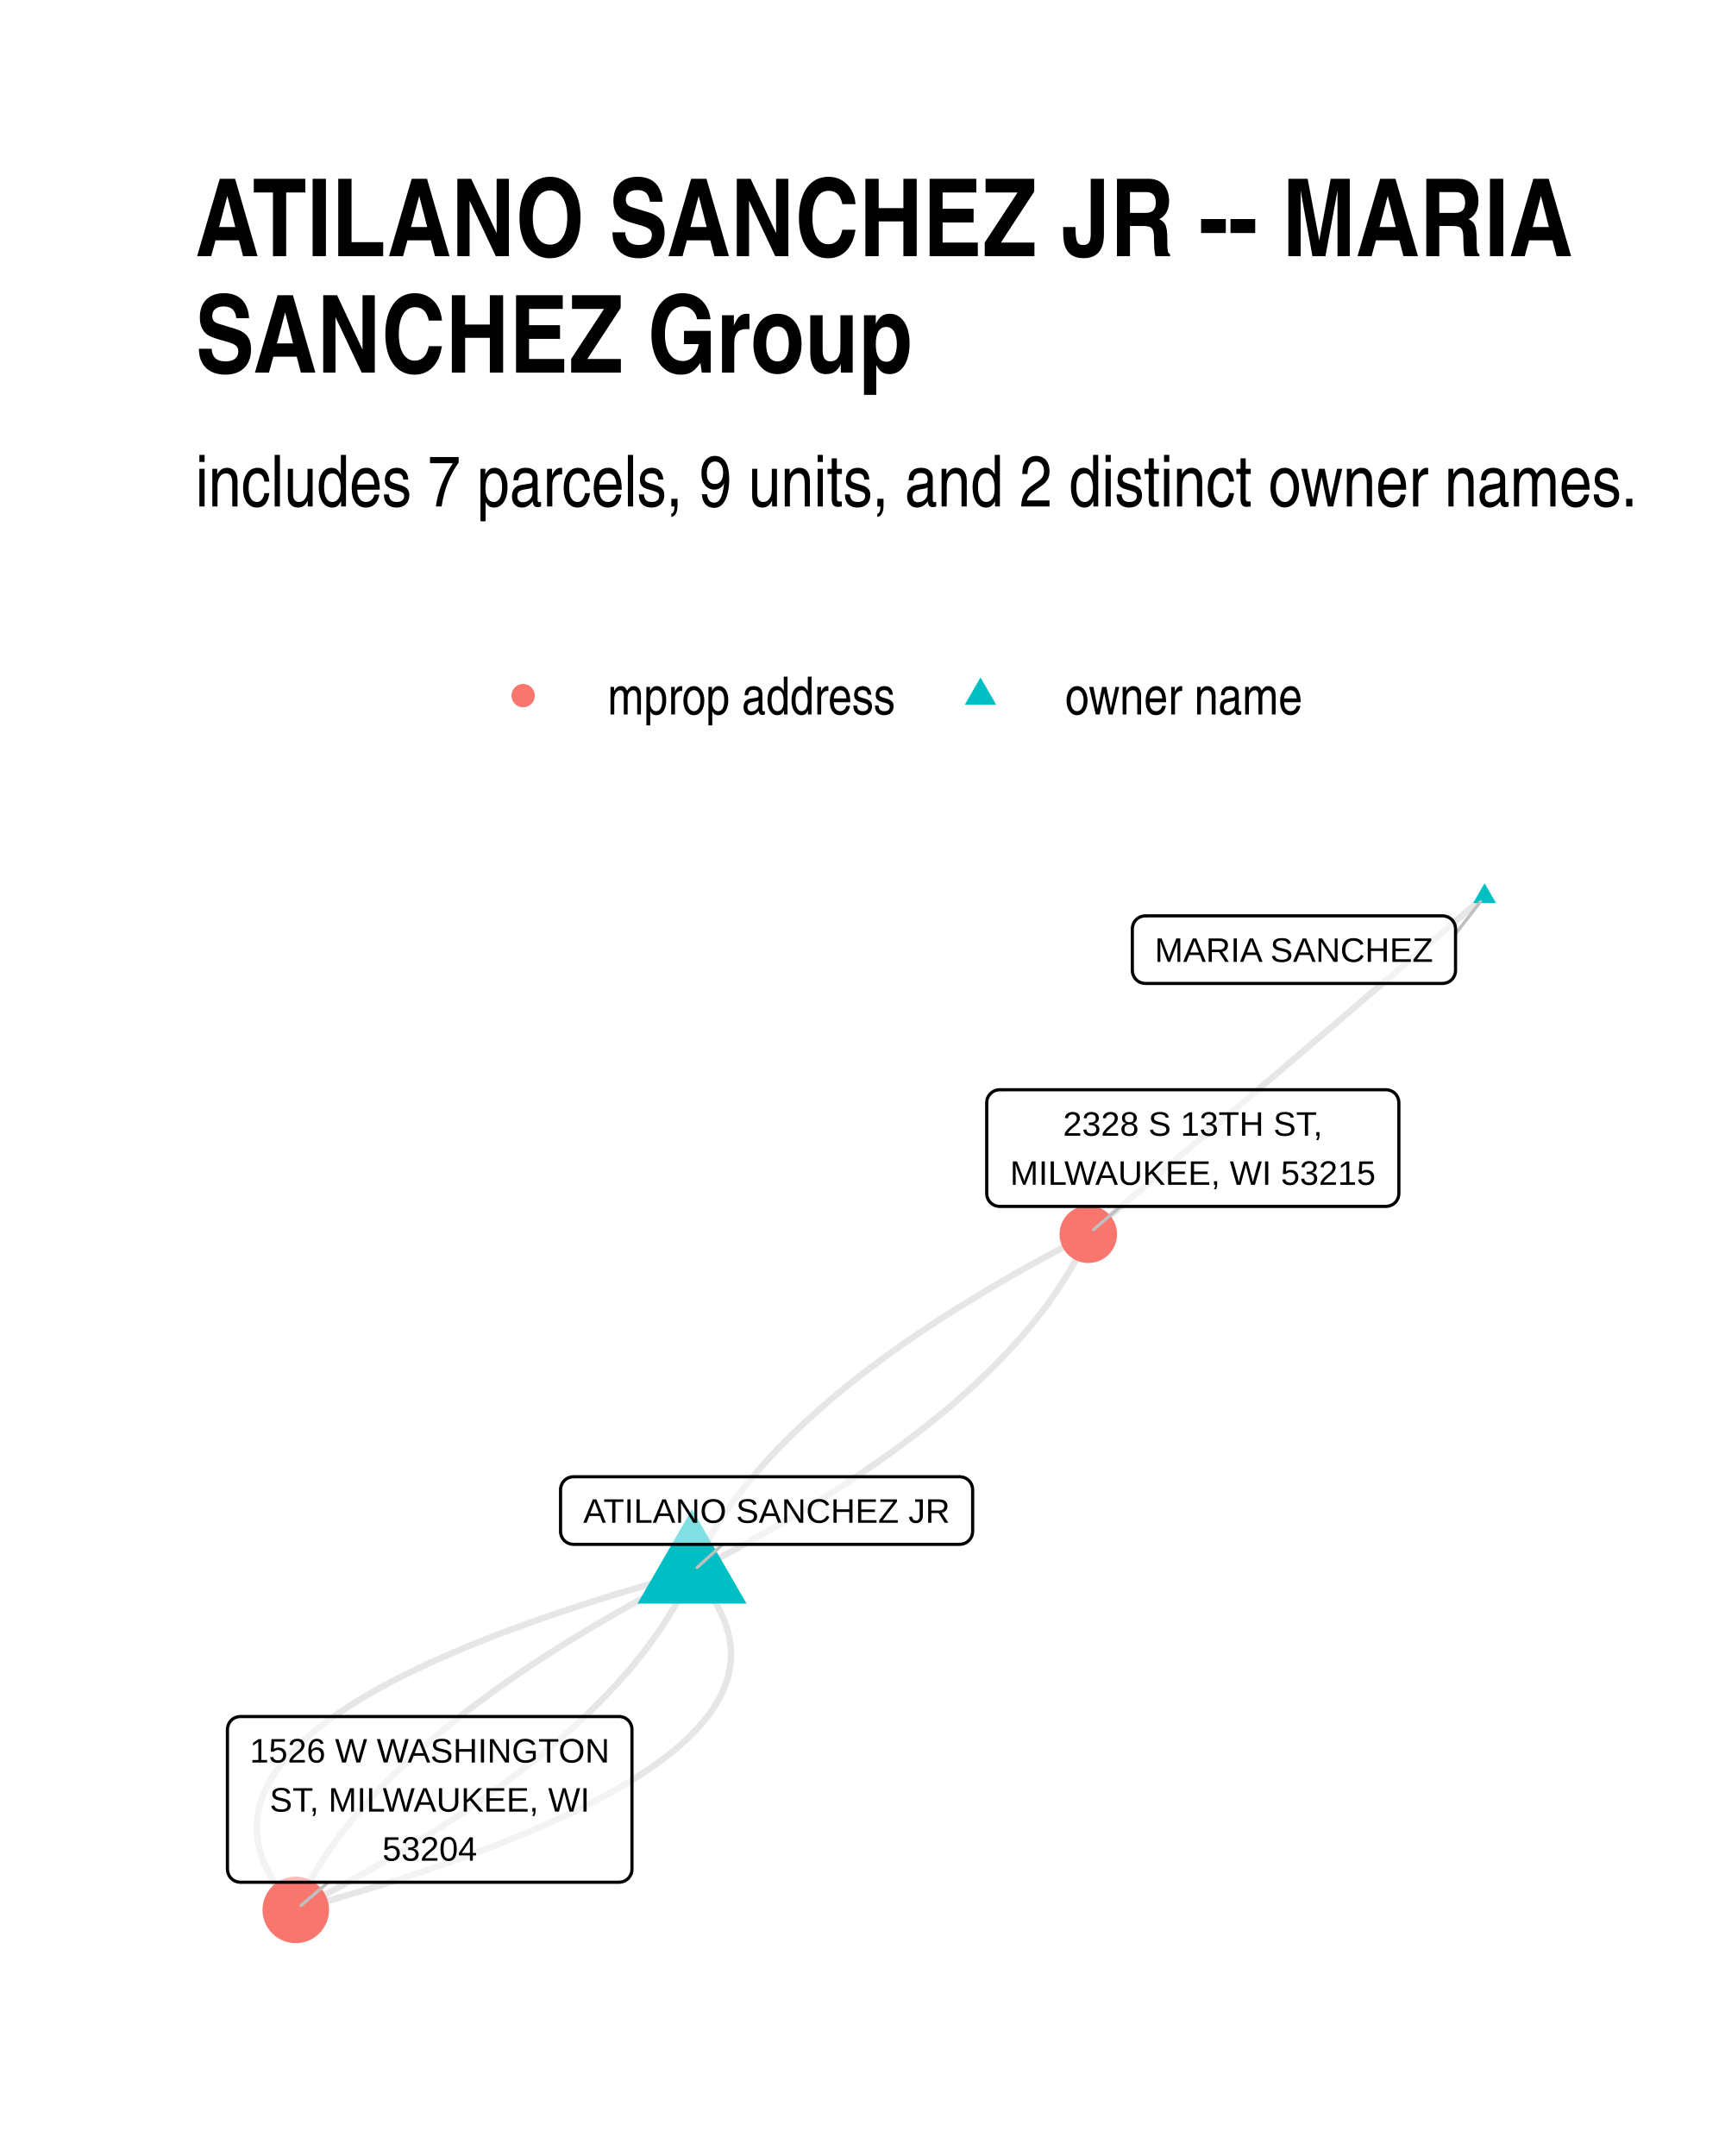
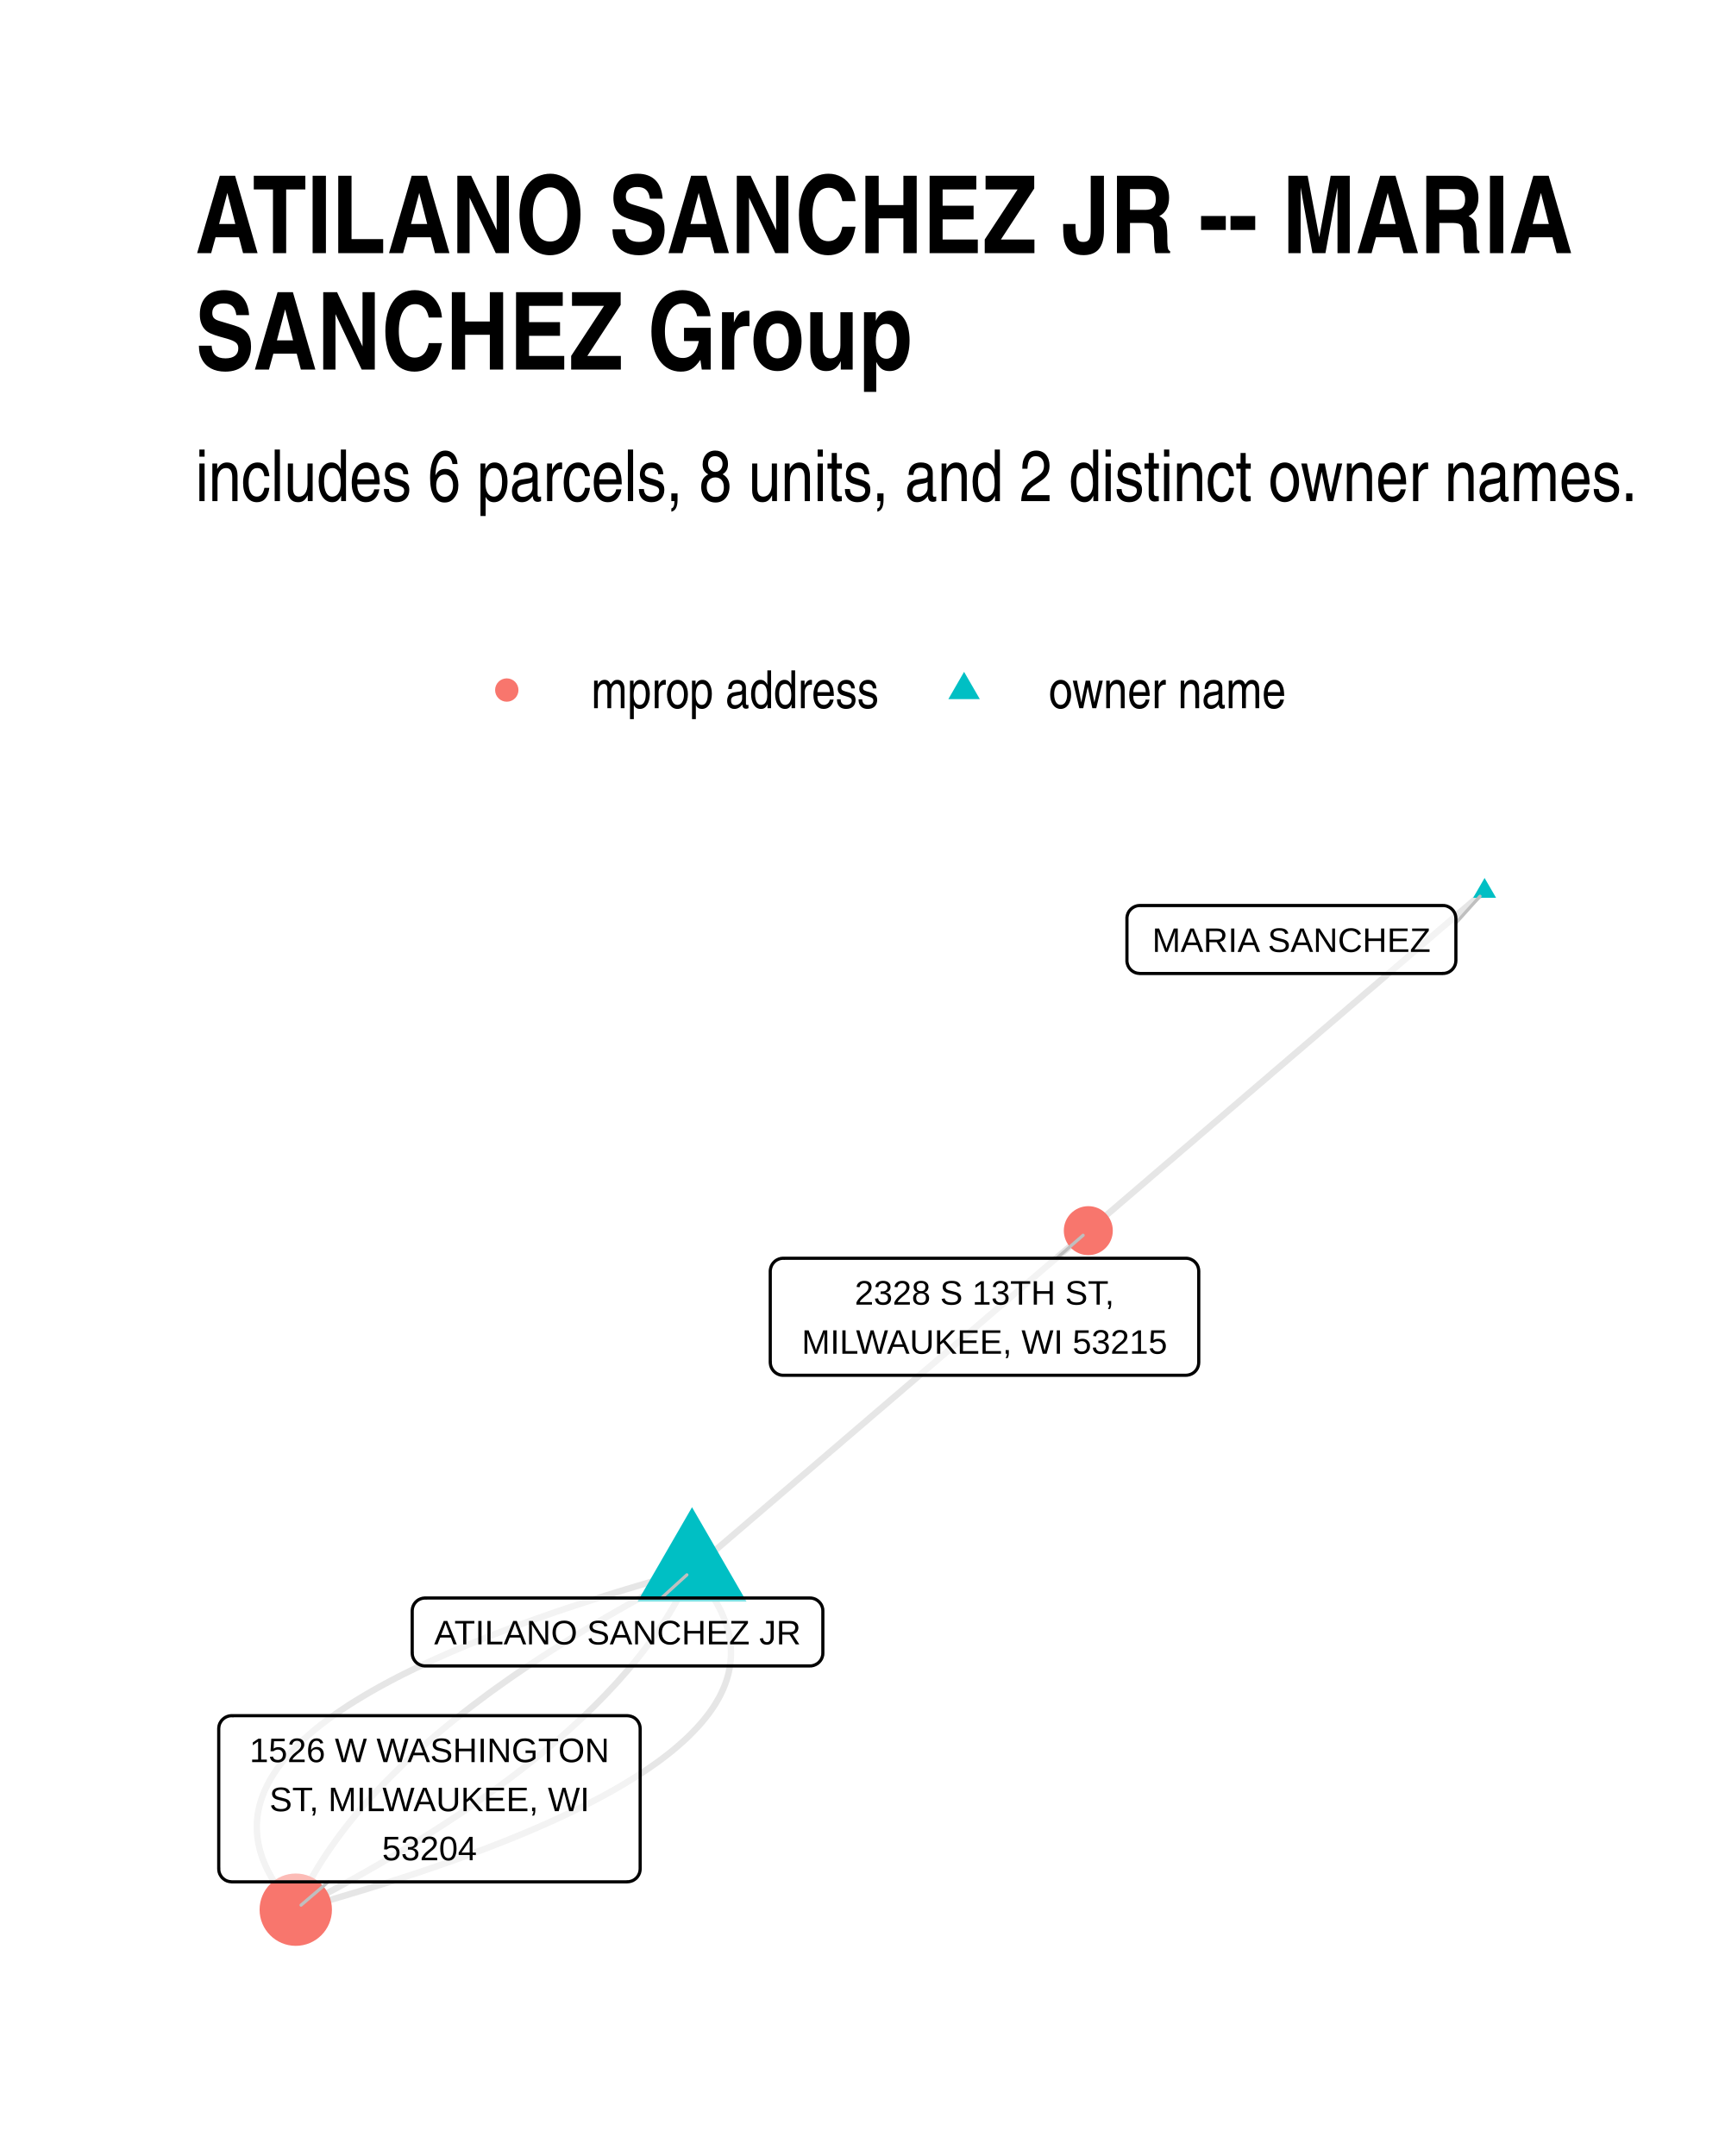
<svg xmlns="http://www.w3.org/2000/svg" width="384" height="480" class="svglite" viewBox="0 0 288 360">
  <defs>
-     <style>.svglite line,.svglite polyline,.svglite polygon,.svglite path,.svglite circle{fill:none;stroke:#000000;stroke-linecap:round;stroke-linejoin:round;stroke-miterlimit:10.00}</style>
+     <style>.svglite line,.svglite polyline,.svglite polygon,.svglite path,.svglite circle{fill:none;stroke:#000000;stroke-linecap:round;stroke-linejoin:round;stroke-miterlimit:10.00}.svglite text{white-space:pre}</style>
  </defs>
  <rect width="100%" height="100%" style="stroke-linecap:round;stroke-linejoin:round;stroke-miterlimit:10.00;stroke:none;fill:#FFFFFF" />
  <defs>
    <clipPath id="cpMC4wMHwyODguMDB8MC4wMHwzNjAuMDA=">
      <path d="M0 0h288v360H0z" />
    </clipPath>
  </defs>
  <g clip-path="url(#cpMC4wMHwyODguMDB8MC4wMHwzNjAuMDA=)">
    <path d="M0 0h288v360H0z" style="stroke-width:1.07;stroke:none;fill:#FFFFFF" />
  </g>
  <defs>
-     <clipPath id="cpMzIuNjN8MjU4LjExfDE0MS4yMnwzMjcuMzc=">
-       <path d="M32.63 141.22h225.48v186.15H32.63z" />
+     <clipPath id="cpMzIuNjN8MjU4LjExfDE0MC4zMHwzMjcuMzc=">
+       <path d="M32.63 140.3h225.48v187.07H32.63z" />
    </clipPath>
  </defs>
-   <g clip-path="url(#cpMzIuNjN8MjU4LjExfDE0MS4yMnwzMjcuMzc=)">
-     <path d="m115.54 262.5-1.9.53-1.87.53-1.84.53-1.82.53-1.79.53-1.77.53-1.75.53-1.72.53-1.69.54-1.67.53-1.64.54-1.62.53-1.6.54-1.57.54-1.54.54-1.52.54-1.49.54-1.47.54-1.45.54-1.42.55-1.39.54-1.37.55-1.34.54-1.32.55-1.3.55-1.27.55-1.24.55-1.22.55-1.19.55-1.17.55-1.14.56-1.12.55-1.1.55-1.07.56-1.04.56-1.02.55-.99.56-.97.56-.94.56-.92.56-.9.57-.86.56-.85.56-.82.57-.79.56-.77.57-.74.57-.72.56-.69.57-.67.57-.64.57-.62.57-.6.58-.56.57-.55.57-.52.58-.49.57-.47.58-.44.58-.42.58-.39.58-.37.58-.34.58-.32.58-.29.58-.27.59-.24.58-.22.59-.19.58-.17.59-.14.59-.12.59-.1.59-.06.59-.05.59-.01.59v.6l.04.59.05.6.09.59.1.6.14.6.15.59.19.6.2.6.24.61.25.6.29.6.31.6.33.61.36.6.38.61.41.61.43.61.46.61.48.61.51.61.53.61.56.61m66.16-56.41 1.08-.55 1.06-.56 1.06-.55 1.06-.56 1.04-.56 1.04-.55 1.02-.56 1.02-.56 1.01-.56 1-.56 1-.55.98-.56.98-.56.97-.56.96-.56.95-.56.94-.56.94-.56.93-.56.91-.56.92-.56.9-.57.89-.56.89-.56.87-.56.87-.57.86-.56.85-.56.85-.57.83-.56.83-.56.82-.57.81-.56.8-.57.79-.56.79-.57.77-.57.77-.56.76-.57.75-.57.75-.56.73-.57.73-.57.72-.57.71-.56.7-.57.69-.57.69-.57.67-.57.67-.57.66-.57.65-.57.65-.57.63-.57.63-.57.62-.57.61-.58.6-.57.59-.57.59-.57.57-.58.57-.57.56-.57.55-.58.55-.57.53-.58.53-.57.52-.58.51-.57.5-.58.49-.57.49-.58.47-.58.47-.57.46-.58.45-.58.44-.57.44-.58.43-.58.41-.58.41-.58.4-.58.4-.58.38-.58.38-.58.37-.58.36-.58.35-.58.34-.58.34-.58.32-.58.32-.58.31-.59.3-.58.29-.58.29-.58.27-.59.27-.58.26-.59" style="stroke-width:1.07;stroke:#000000;stroke-opacity:0.10;stroke-linecap:butt" />
-     <path d="m115.54 262.5-1.08.56-1.07.55-1.06.56-1.05.56-1.04.55-1.04.56-1.03.56-1.01.55-1.01.56-1.01.56-.99.56-.99.56-.97.56-.97.56-.96.56-.95.56-.95.56-.93.56-.93.56-.92.56-.91.56-.9.56-.89.56-.89.57-.87.56-.87.56-.86.56-.86.57-.84.56-.83.56-.83.57-.82.56-.81.57-.8.56-.79.57-.79.56-.78.57-.76.57-.76.56-.76.57-.74.57-.73.57-.73.56-.72.57-.71.57-.7.57-.69.57-.69.57-.68.57-.66.57-.66.57-.66.57-.64.57-.63.57-.63.57-.62.57-.61.57-.6.57-.59.58-.59.57-.57.57-.57.58-.56.57-.55.57-.55.58-.53.57-.53.58-.52.57-.51.58-.5.57-.49.58-.49.57-.47.58-.47.58-.46.57-.45.58-.44.58-.44.58-.43.58-.41.57-.41.58-.4.58-.4.58-.38.58-.38.58-.37.58-.36.58-.35.58-.34.58-.34.59-.32.58-.32.58-.31.58-.3.58-.29.59-.29.58-.27.58-.27.59-.26.58m66.16-56.41.26-.58.27-.59.27-.58.29-.58.29-.58.3-.59.31-.58.32-.58.33-.58.33-.58.34-.59.35-.58.36-.58.37-.58.38-.58.38-.58.4-.58.4-.58.41-.57.41-.58.43-.58.44-.58.44-.58.45-.57.46-.58.47-.58.47-.57.49-.58.49-.58.5-.57.51-.58.52-.57.53-.58.53-.57.55-.58.55-.57.56-.57.57-.58.57-.57.59-.57.59-.57.6-.58.61-.57.62-.57.63-.57.63-.57.65-.57.65-.57.66-.57.67-.57.67-.57.69-.57.69-.57.7-.57.71-.57.72-.57.73-.56.73-.57.75-.57.75-.56.76-.57.77-.57.77-.56.79-.57.79-.56.8-.57.81-.56.82-.57.83-.56.83-.57.85-.56.85-.56.86-.57.87-.56.87-.56.89-.57.89-.56.91-.56.91-.56.91-.56.93-.56.94-.56.94-.56.95-.56.96-.56.97-.56.98-.56.98-.56 1-.56 1-.56 1.01-.55 1.02-.56 1.02-.56 1.04-.56 1.04-.55 1.06-.56 1.06-.55 1.06-.56 1.08-.56m-66.16 56.41-.26.59-.27.58-.27.58-.29.59-.29.58-.3.58-.31.58-.32.59-.33.58-.33.58-.35.58-.35.58-.36.58-.36.58-.38.58-.38.58-.4.58-.4.58-.41.58-.42.58-.42.58-.44.57-.44.58-.45.58-.46.58-.47.57-.48.58-.48.58-.49.57-.51.58-.51.57-.51.58-.53.57-.54.58-.54.57-.55.57-.56.58-.57.57-.57.57-.59.58-.59.57-.6.57-.61.57-.62.58-.63.57-.63.57-.65.57-.65.57-.66.57-.67.57-.67.57-.69.57-.69.57-.7.56-.71.57-.72.57-.73.57-.73.57-.75.56-.75.57-.76.57-.77.56-.77.57-.79.56-.79.57-.8.57-.81.56-.82.56-.83.57-.83.56-.85.57-.85.56-.86.56-.87.57-.88.56-.88.56-.89.56-.91.56-.91.57-.91.56-.93.56-.94.56-.94.56-.95.56-.96.56-.97.56-.98.56-.98.55-1 .56-1 .56-1.01.56-1.02.56-1.02.55-1.04.56-1.04.56-1.06.55-1.06.56-1.06.56-1.08.55m198.48-169.22-.67.57-.66.57-.67.56-.67.57-.67.57-.67.57-.67.57-.66.57-.67.57-.67.57-.67.57-.67.57-.67.57-.66.57-.67.57-.67.57-.67.57-.67.57-.66.57-.67.57-.67.57-.67.57-.67.57-.67.57-.66.57-.67.57-.67.57-.67.57-.67.57-.67.57-.66.57-.67.57-.67.57-.67.57-.67.57-.67.57-.66.57-.67.57-.67.57-.67.57-.67.57-.67.57-.66.57-.67.57-.67.57-.67.57-.67.57-.67.57-.66.56-.67.57-.67.57-.67.57-.67.57-.67.57-.66.57-.67.57-.67.57-.67.57-.67.57-.66.57-.67.57-.67.57-.67.57-.67.57-.67.57-.66.57-.67.57-.67.57-.67.57-.67.57-.67.57-.66.57-.67.57-.67.57-.67.57-.67.57-.67.57-.66.57-.67.57-.67.57-.67.57-.67.57-.67.57-.66.57-.67.57-.67.57-.67.57-.67.57-.67.57-.66.57-.67.57-.67.57-.67.57-.67.57-.67.56-.66.57-.67.57-.67.57-.67.57" style="stroke-width:1.07;stroke:#000000;stroke-opacity:0.10;stroke-linecap:butt" />
-     <path d="m115.54 262.5.56.62.53.61.51.61.48.61.46.61.43.6.41.61.38.61.36.6.33.61.31.6.28.61.26.6.23.6.21.6.18.6.16.6.13.6.11.59.08.6.06.59.03.6.01.59-.02.59-.04.59-.07.6-.09.59-.12.58-.14.59-.17.59-.19.59-.22.58-.24.59-.27.58-.29.58-.32.59-.34.58-.37.58-.39.58-.42.57-.45.58-.46.58-.5.57-.52.58-.54.57-.57.58-.59.57-.62.57-.64.57-.67.57-.69.57-.72.57-.74.57-.77.56-.8.57-.81.56-.85.57-.87.56-.89.56-.92.56-.94.56-.97.56-.99.56-1.02.56-1.05.55-1.07.56-1.09.55-1.12.56-1.14.55-1.17.55-1.19.56-1.22.55-1.25.55-1.27.54-1.29.55-1.32.55-1.34.55-1.37.54-1.4.55-1.41.54-1.45.54-1.47.54-1.49.54-1.52.54-1.55.54-1.56.54-1.6.54-1.62.54-1.64.53-1.67.54-1.7.53-1.72.53-1.74.54-1.77.53-1.79.53-1.82.53-1.85.53-1.87.52-1.89.53" style="stroke-width:1.07;stroke:#000000;stroke-opacity:0.10;stroke-linecap:butt" />
-     <path d="m115.54 252 9.1 15.76h-18.2zm132.32-104.52 1.92 3.31h-3.83z" style="stroke-width:0.71;stroke:none;fill:#00BFC4" />
-     <circle cx="49.38" cy="318.91" r="5.55" style="stroke-width:0.71;stroke:none;fill:#F8766D" />
-     <circle cx="181.7" cy="206.09" r="4.8" style="stroke-width:0.71;stroke:none;fill:#F8766D" />
-     <path d="m120.66 257.87-4.27 3.86m126.62-105.82 4.16-5.34M54.81 314.29l-4.55 3.87m136.81-116.72-4.49 3.89" style="stroke-width:0.53;stroke:#BFBFBF" />
-     <path d="M95.75 257.87h64.48l-.09-.01.35-.01.34-.07.33-.12.3-.18.27-.22.23-.26.18-.29.14-.32.08-.34.03-.34h0v-6.97h0l-.03-.34-.08-.34-.14-.32-.18-.29-.23-.26-.27-.22-.3-.18-.33-.12-.34-.07-.26-.02H95.75l.26.02-.35-.02-.34.05-.34.09-.31.15-.29.2-.25.24-.21.28-.16.31-.11.33-.06.34v7.14-.18.35l.06.34.11.33.16.31.21.28.25.24.29.2.31.15.34.09.34.04z" style="stroke-width:0.53;fill:#FFFFFF;fill-opacity:0.50" />
-     <text x="127.99" y="254.27" lengthAdjust="spacingAndGlyphs" style="font-size:5.69px;font-family:Arial" text-anchor="middle" textLength="61.6">ATILANO SANCHEZ JR</text>
-     <path d="M191.21 164.21h49.64-.09l.35-.02.34-.07.33-.12.3-.18.27-.21.23-.27.18-.29.14-.32.08-.34.03-.34h0v-6.97h0l-.03-.34-.08-.34-.14-.32-.18-.29-.23-.26-.27-.22-.3-.18-.33-.12-.34-.07-.26-.02h-49.64l.26.02-.34-.01-.35.04-.33.1-.32.14-.28.2-.25.24-.21.28-.16.31-.11.33-.06.34-.01.17v6.97l.01-.18v.35l.06.34.11.33.16.31.21.28.25.24.28.2.32.15.33.09.35.05z" style="stroke-width:0.53;fill:#FFFFFF;fill-opacity:0.50" />
-     <text x="216.03" y="160.61" lengthAdjust="spacingAndGlyphs" style="font-size:5.69px;font-family:Arial" text-anchor="middle" textLength="46.76">MARIA SANCHEZ</text>
-     <path d="M40.13 314.29h63.22l-.09-.01.35-.01.34-.07.33-.12.3-.18.27-.22.23-.26.18-.29.14-.32.08-.34.03-.34h0v-23.35h0l-.03-.35-.08-.34-.14-.32-.18-.29-.23-.26-.27-.22-.3-.18-.33-.12-.34-.07-.26-.01H40.13l.27.01-.35-.01-.35.04-.33.1-.32.14-.28.2-.25.24-.21.28-.16.31-.11.33-.06.34-.01.18v23.35l.01-.18v.35l.06.34.11.33.16.31.21.28.25.24.28.2.32.15.33.09.35.04z" style="stroke-width:0.53;fill:#FFFFFF;fill-opacity:0.50" />
-     <text x="71.74" y="294.3" lengthAdjust="spacingAndGlyphs" style="font-size:5.69px;font-family:Arial" text-anchor="middle" textLength="60.34">1526 W WASHINGTON</text>
-     <text x="71.74" y="302.49" lengthAdjust="spacingAndGlyphs" style="font-size:5.69px;font-family:Arial" text-anchor="middle" textLength="54.66">ST, MILWAUKEE, WI</text>
-     <text x="71.74" y="310.69" lengthAdjust="spacingAndGlyphs" style="font-size:5.69px;font-family:Arial" text-anchor="middle" textLength="15.8">53204</text>
-     <path d="M166.9 201.44h64.49-.09l.35-.02.34-.07.33-.12.3-.17.27-.22.23-.26.18-.3.14-.32.08-.34.03-.34h0v-15.16h0l-.03-.35-.08-.33-.14-.32-.18-.3-.23-.26-.27-.22-.3-.17-.33-.12-.34-.07-.26-.02H166.9l.26.02-.35-.02-.34.05-.34.09-.31.15-.29.2-.25.24-.21.28-.16.3-.11.33-.05.35-.01.17v15.16l.01-.18v.35l.05.35.11.32.16.31.21.28.25.24.29.2.31.15.34.09.34.05z" style="stroke-width:0.53;fill:#FFFFFF;fill-opacity:0.50" />
-     <text x="199.15" y="189.64" lengthAdjust="spacingAndGlyphs" style="font-size:5.69px;font-family:Arial" text-anchor="middle" textLength="43.92">2328 S 13TH ST,</text>
-     <text x="199.15" y="197.84" lengthAdjust="spacingAndGlyphs" style="font-size:5.69px;font-family:Arial" text-anchor="middle" textLength="61.61">MILWAUKEE, WI 53215</text>
+   <g clip-path="url(#cpMzIuNjN8MjU4LjExfDE0MC4zMHwzMjcuMzc=)">
+     <path d="m115.54 262.18-1.9.53-1.87.53-1.84.53-1.82.54-1.79.53-1.77.53-1.75.54-1.72.53-1.69.54-1.67.54-1.64.54-1.62.53-1.6.54-1.57.55-1.54.54-1.52.54-1.49.54-1.47.55-1.45.54-1.42.55-1.39.55-1.37.55-1.34.54-1.32.55-1.3.55-1.27.56-1.24.55-1.22.55-1.19.56-1.17.55-1.14.56-1.12.55-1.1.56-1.07.56-1.04.56-1.02.56-.99.56-.97.56-.94.57-.92.56-.9.56-.86.57-.85.57-.82.56-.79.57-.77.57-.74.57-.72.57-.69.57-.67.58-.64.57-.62.57-.6.58-.56.58-.55.57-.52.58-.49.58-.47.58-.44.58-.42.58-.39.58-.37.59-.34.58-.32.59-.29.58-.27.59-.24.59-.22.58-.19.59-.17.59-.14.59-.12.6-.1.59-.06.59-.05.6-.01.59v.6l.04.6.05.59.09.6.1.6.14.6.15.6.19.61.2.6.24.6.25.61.29.61.31.6.33.61.36.61.38.61.41.61.43.61.46.61.48.62.51.61.53.61.56.62m66.16-56.69.67-.57.67-.57.66-.58.67-.57.67-.57.67-.57.67-.58.67-.57.66-.57.67-.57.67-.58.67-.57.67-.57.67-.58.66-.57.67-.57.67-.57.67-.58.67-.57.66-.57.67-.57.67-.58.67-.57.67-.57.67-.57.66-.58.67-.57.67-.57.67-.57.67-.58.67-.57.66-.57.67-.57.67-.58.67-.57.67-.57.67-.57.66-.58.67-.57.67-.57.67-.58.67-.57.67-.57.66-.57.67-.58.67-.57.67-.57.67-.57.67-.58.66-.57.67-.57.67-.57.67-.58.67-.57.67-.57.66-.57.67-.58.67-.57.67-.57.67-.57.67-.58.66-.57.67-.57.67-.58.67-.57.67-.57.67-.57.66-.58.67-.57.67-.57.67-.57.67-.58.67-.57.66-.57.67-.57.67-.58.67-.57.67-.57.67-.57.66-.58.67-.57.67-.57.67-.57.67-.58.67-.57.66-.57.67-.58.67-.57.67-.57.67-.57.67-.58.66-.57.67-.57.67-.57.67-.58.67-.57.66-.57.67-.57.67-.58" style="stroke-width:1.07;stroke:#000000;stroke-opacity:0.10;stroke-linecap:butt" />
+     <path d="m115.54 262.18-1.08.56-1.07.56-1.06.56-1.05.56-1.04.56-1.04.56-1.03.56-1.01.56-1.01.56-1.01.56-.99.56-.99.56-.97.56-.97.56-.96.57-.95.56-.95.56-.93.57-.93.56-.92.56-.91.57-.9.56-.89.57-.89.56-.87.57-.87.56-.86.57-.86.56-.84.57-.83.57-.83.56-.82.57-.81.57-.8.57-.79.56-.79.57-.78.57-.76.57-.76.57-.76.57-.74.57-.73.57-.73.57-.72.57-.71.57-.7.57-.69.58-.69.57-.68.57-.66.57-.66.58-.66.57-.64.57-.63.58-.63.57-.62.58-.61.57-.6.57-.59.58-.59.58-.57.57-.57.58-.56.57-.55.58-.55.58-.53.57-.53.58-.52.58-.51.58-.5.58-.49.58-.49.57-.47.58-.47.58-.46.58-.45.58-.44.58-.44.58-.43.59-.41.58-.41.58-.4.58-.4.58-.38.59-.38.58-.37.58-.36.59-.35.58-.34.58-.34.59-.32.58-.32.59-.31.58-.3.59-.29.58-.29.59-.27.59-.27.58-.26.59m66.16-56.69-.26.59-.27.58-.27.59-.29.59-.29.58-.3.59-.31.58-.32.59-.33.58-.33.59-.35.58-.35.59-.36.58-.36.58-.38.58-.38.59-.4.58-.4.58-.41.58-.42.58-.42.59-.44.58-.44.58-.45.58-.46.58-.47.58-.48.58-.48.58-.49.57-.51.58-.51.58-.51.58-.53.58-.54.57-.54.58-.55.58-.56.57-.57.58-.57.58-.59.57-.59.58-.6.57-.61.58-.62.57-.63.57-.63.58-.65.57-.65.57-.66.58-.67.57-.67.57-.69.57-.69.58-.7.57-.71.57-.72.57-.73.57-.73.57-.75.57-.75.57-.76.57-.77.57-.77.57-.79.57-.79.56-.8.57-.81.57-.82.57-.83.56-.83.57-.85.57-.85.56-.86.57-.87.56-.88.57-.88.56-.89.57-.91.56-.91.57-.91.56-.93.57-.94.56-.94.56-.95.56-.96.57-.97.56-.98.56-.98.56-1 .56-1 .56-1.01.56-1.02.57-1.02.56-1.04.55-1.04.56-1.06.56-1.06.56-1.06.56-1.08.56m198.48-170.06-.67.57-.66.57-.67.57-.67.58-.67.57-.67.57-.67.57-.66.58-.67.57-.67.57-.67.57-.67.58-.67.57-.66.57-.67.57-.67.58-.67.57-.67.57-.66.58-.67.57-.67.57-.67.57-.67.58-.67.57-.66.57-.67.57-.67.58-.67.57-.67.57-.67.57-.66.58-.67.57-.67.57-.67.57-.67.58-.67.57-.66.57-.67.57-.67.58-.67.57-.67.57-.67.58-.66.57-.67.57-.67.57-.67.58-.67.57-.67.57-.66.57-.67.58-.67.57-.67.57-.67.57-.67.58-.66.57-.67.57-.67.57-.67.58-.67.57-.66.57-.67.57-.67.58-.67.57-.67.57-.67.58-.66.57-.67.57-.67.57-.67.58-.67.57-.67.57-.66.57-.67.58-.67.57-.67.57-.67.57-.67.58-.66.57-.67.57-.67.57-.67.58-.67.57-.67.57-.66.57-.67.58-.67.57-.67.57-.67.58-.67.57-.66.57-.67.57-.67.58-.67.57-.67.57-.67.57-.66.58-.67.57-.67.57-.67.57" style="stroke-width:1.07;stroke:#000000;stroke-opacity:0.10;stroke-linecap:butt" />
+     <path d="m115.54 262.18.56.62.53.61.51.62.48.61.46.61.43.61.41.61.38.61.36.61.33.61.31.6.28.61.26.61.23.6.21.6.18.61.16.6.13.6.11.6.08.6.06.59.03.6.01.6-.02.59-.04.6-.07.59-.09.59-.12.6-.14.59-.17.59-.19.59-.22.59-.24.58-.27.59-.29.59-.32.58-.34.58-.37.59-.39.58-.42.58-.45.58-.46.58-.5.58-.52.58-.54.57-.57.58-.59.58-.62.57-.64.57-.67.58-.69.57-.72.57-.74.57-.77.57-.8.57-.81.56-.85.57-.87.57-.89.56-.92.56-.94.57-.97.56-.99.56-1.02.56-1.05.56-1.07.56-1.09.56-1.12.55-1.14.56-1.17.55-1.19.56-1.22.55-1.25.55-1.27.56-1.29.55-1.32.55-1.34.55-1.37.54-1.4.55-1.41.55-1.45.54-1.47.55-1.49.54-1.52.54-1.55.54-1.56.55-1.6.54-1.62.54-1.64.53-1.67.54-1.7.54-1.72.53-1.74.54-1.77.53-1.79.54-1.82.53-1.85.53-1.87.53-1.89.53" style="stroke-width:1.07;stroke:#000000;stroke-opacity:0.10;stroke-linecap:butt" />
+     <path d="m115.54 251.67 9.1 15.76h-18.2zM247.86 146.6l1.92 3.31h-3.83z" style="stroke-width:0.71;stroke:none;fill:#00BFC4" />
+     <circle cx="49.38" cy="318.87" r="6.04" style="stroke-width:0.71;stroke:none;fill:#F8766D" />
+     <circle cx="181.7" cy="205.49" r="4.09" style="stroke-width:0.71;stroke:none;fill:#F8766D" />
+     <path d="m110.43 266.83 4.25-3.87m128.39-108.83 4.03-4.48M54.82 314.22l-4.56 3.89M176.42 210.1l4.41-3.84" style="stroke-width:0.53;stroke:#BFBFBF" />
+     <path d="M70.98 278.17h64.24-.08l.34-.01.34-.07.33-.13.3-.17.27-.22.23-.26.19-.29.13-.32.09-.34.02-.35h0v-7.02h0l-.02-.35-.09-.34-.13-.32-.19-.29-.23-.26-.27-.22-.3-.18-.33-.12-.34-.07-.26-.01H70.98l.26.01-.35-.01-.34.04-.34.1-.31.14-.29.2-.25.24-.21.28-.16.31-.11.33-.05.34-.01.18v7.02l.01-.17v.35l.05.34.11.33.16.31.21.28.25.24.29.19.31.15.34.1.34.04z" style="stroke-width:0.53;fill:#FFFFFF;fill-opacity:0.50" />
+     <text x="103.1" y="274.57" lengthAdjust="spacingAndGlyphs" style="font-size:5.69px;font-family:&quot;Liberation Sans&quot;" text-anchor="middle" textLength="61.37">ATILANO SANCHEZ JR</text>
+     <path d="M190.31 162.55h50.6l-.09-.01.35-.01.34-.07.32-.12.3-.18.27-.22.23-.26.19-.29.14-.32.08-.34.03-.34h0v-7.03h0l-.03-.35-.08-.33-.14-.32-.19-.3-.23-.26-.27-.22-.3-.17-.32-.13-.34-.07-.26-.01h-50.6l.26.01-.35-.01-.35.04-.33.1-.31.15-.29.2-.25.24-.21.27-.16.31-.11.33-.06.35v7.2-.18.35l.06.34.11.33.16.31.21.28.25.24.29.2.31.15.33.09.35.04z" style="stroke-width:0.53;fill:#FFFFFF;fill-opacity:0.50" />
+     <text x="215.61" y="158.95" lengthAdjust="spacingAndGlyphs" style="font-size:5.69px;font-family:&quot;Liberation Sans&quot;" text-anchor="middle" textLength="47.72">MARIA SANCHEZ</text>
+     <path d="M38.68 314.22h66.04l-.09-.01.35-.01.34-.07.33-.12.3-.18.27-.22.23-.26.18-.29.14-.32.08-.34.03-.34h0v-23.42h0l-.03-.35-.08-.33-.14-.32-.18-.3-.23-.26-.27-.22-.3-.17-.33-.12-.34-.07-.26-.02H38.68l.26.02-.35-.02-.34.04-.33.1-.32.15-.28.2-.26.24-.2.28-.17.3-.11.33-.05.35-.01.17v23.42l.01-.18v.35l.05.34.11.33.17.31.2.28.26.24.28.2.32.15.33.09.34.04z" style="stroke-width:0.53;fill:#FFFFFF;fill-opacity:0.50" />
+     <text x="71.7" y="294.23" lengthAdjust="spacingAndGlyphs" style="font-size:5.69px;font-family:&quot;Liberation Sans&quot;" text-anchor="middle" textLength="63.16">1526 W WASHINGTON</text>
+     <text x="71.7" y="302.42" lengthAdjust="spacingAndGlyphs" style="font-size:5.69px;font-family:&quot;Liberation Sans&quot;" text-anchor="middle" textLength="55.12">ST, MILWAUKEE, WI</text>
+     <text x="71.7" y="310.62" lengthAdjust="spacingAndGlyphs" style="font-size:5.69px;font-family:&quot;Liberation Sans&quot;" text-anchor="middle" textLength="18.11">53204</text>
+     <path d="M130.76 229.64h67.22-.08l.34-.02.34-.07.33-.12.3-.17.27-.22.23-.26.19-.3.13-.32.08-.33.03-.35h0v-15.22h0l-.03-.35-.08-.34-.13-.32-.19-.29-.23-.26-.27-.22-.3-.17-.33-.13-.34-.07-.26-.01h-67.22l.26.01-.34-.01-.35.04-.33.1-.32.15-.28.19-.25.25-.21.27-.16.31-.11.33-.06.34-.01.18v15.22l.01-.17v.34l.06.35.11.33.16.3.21.28.25.24.28.2.32.15.33.1.35.04z" style="stroke-width:0.53;fill:#FFFFFF;fill-opacity:0.50" />
+     <text x="164.37" y="217.84" lengthAdjust="spacingAndGlyphs" style="font-size:5.69px;font-family:&quot;Liberation Sans&quot;" text-anchor="middle" textLength="47.4">2328 S 13TH ST,</text>
+     <text x="164.37" y="226.04" lengthAdjust="spacingAndGlyphs" style="font-size:5.69px;font-family:&quot;Liberation Sans&quot;" text-anchor="middle" textLength="64.34">MILWAUKEE, WI 53215</text>
  </g>
  <g clip-path="url(#cpMC4wMHwyODguMDB8MC4wMHwzNjAuMDA=)">
-     <circle cx="87.34" cy="116.15" r="1.95" style="stroke-width:0.71;stroke:none;fill:#F8766D" />
-     <path d="m163.7 113.11 2.63 4.56h-5.26z" style="stroke-width:0.71;stroke:none;fill:#00BFC4" />
-     <text x="101.46" y="119.3" lengthAdjust="spacingAndGlyphs" style="font-size:8.80px;font-family:Arial Narrow" textLength="48.12">mprop address</text>
-     <text x="177.82" y="119.3" lengthAdjust="spacingAndGlyphs" style="font-size:8.80px;font-family:Arial Narrow" textLength="39.69">owner name</text>
-     <text x="32.63" y="84.56" lengthAdjust="spacingAndGlyphs" style="font-size:12.00px;font-family:Arial Narrow" textLength="241.29">includes 7 parcels, 9 units, and 2 distinct owner names.</text>
-     <text x="32.63" y="42.78" lengthAdjust="spacingAndGlyphs" style="font-size:18.00px;font-weight:bold;font-family:Arial Narrow" textLength="229.3">ATILANO SANCHEZ JR -- MARIA</text>
-     <text x="32.63" y="62.22" lengthAdjust="spacingAndGlyphs" style="font-size:18.00px;font-weight:bold;font-family:Arial Narrow" textLength="119.69">SANCHEZ Group</text>
+     <circle cx="84.61" cy="115.22" r="1.95" style="stroke-width:0.71;stroke:none;fill:#F8766D" />
+     <path d="m160.96 112.18 2.63 4.56h-5.26z" style="stroke-width:0.71;stroke:none;fill:#00BFC4" />
+     <text x="98.72" y="118.25" lengthAdjust="spacingAndGlyphs" style="font-size:8.80px;font-family:&quot;Liberation Sans Narrow&quot;" textLength="48.12">mprop address</text>
+     <text x="175.08" y="118.25" lengthAdjust="spacingAndGlyphs" style="font-size:8.80px;font-family:&quot;Liberation Sans Narrow&quot;" textLength="39.69">owner name</text>
+     <text x="32.63" y="83.67" lengthAdjust="spacingAndGlyphs" style="font-size:12.00px;font-family:&quot;Liberation Sans Narrow&quot;" textLength="241.29">includes 6 parcels, 8 units, and 2 distinct owner names.</text>
+     <text x="32.63" y="42.27" lengthAdjust="spacingAndGlyphs" style="font-size:18.00px;font-weight:bold;font-family:&quot;Liberation Sans Narrow&quot;" textLength="229.3">ATILANO SANCHEZ JR -- MARIA</text>
+     <text x="32.63" y="61.71" lengthAdjust="spacingAndGlyphs" style="font-size:18.00px;font-weight:bold;font-family:&quot;Liberation Sans Narrow&quot;" textLength="119.69">SANCHEZ Group</text>
  </g>
</svg>
